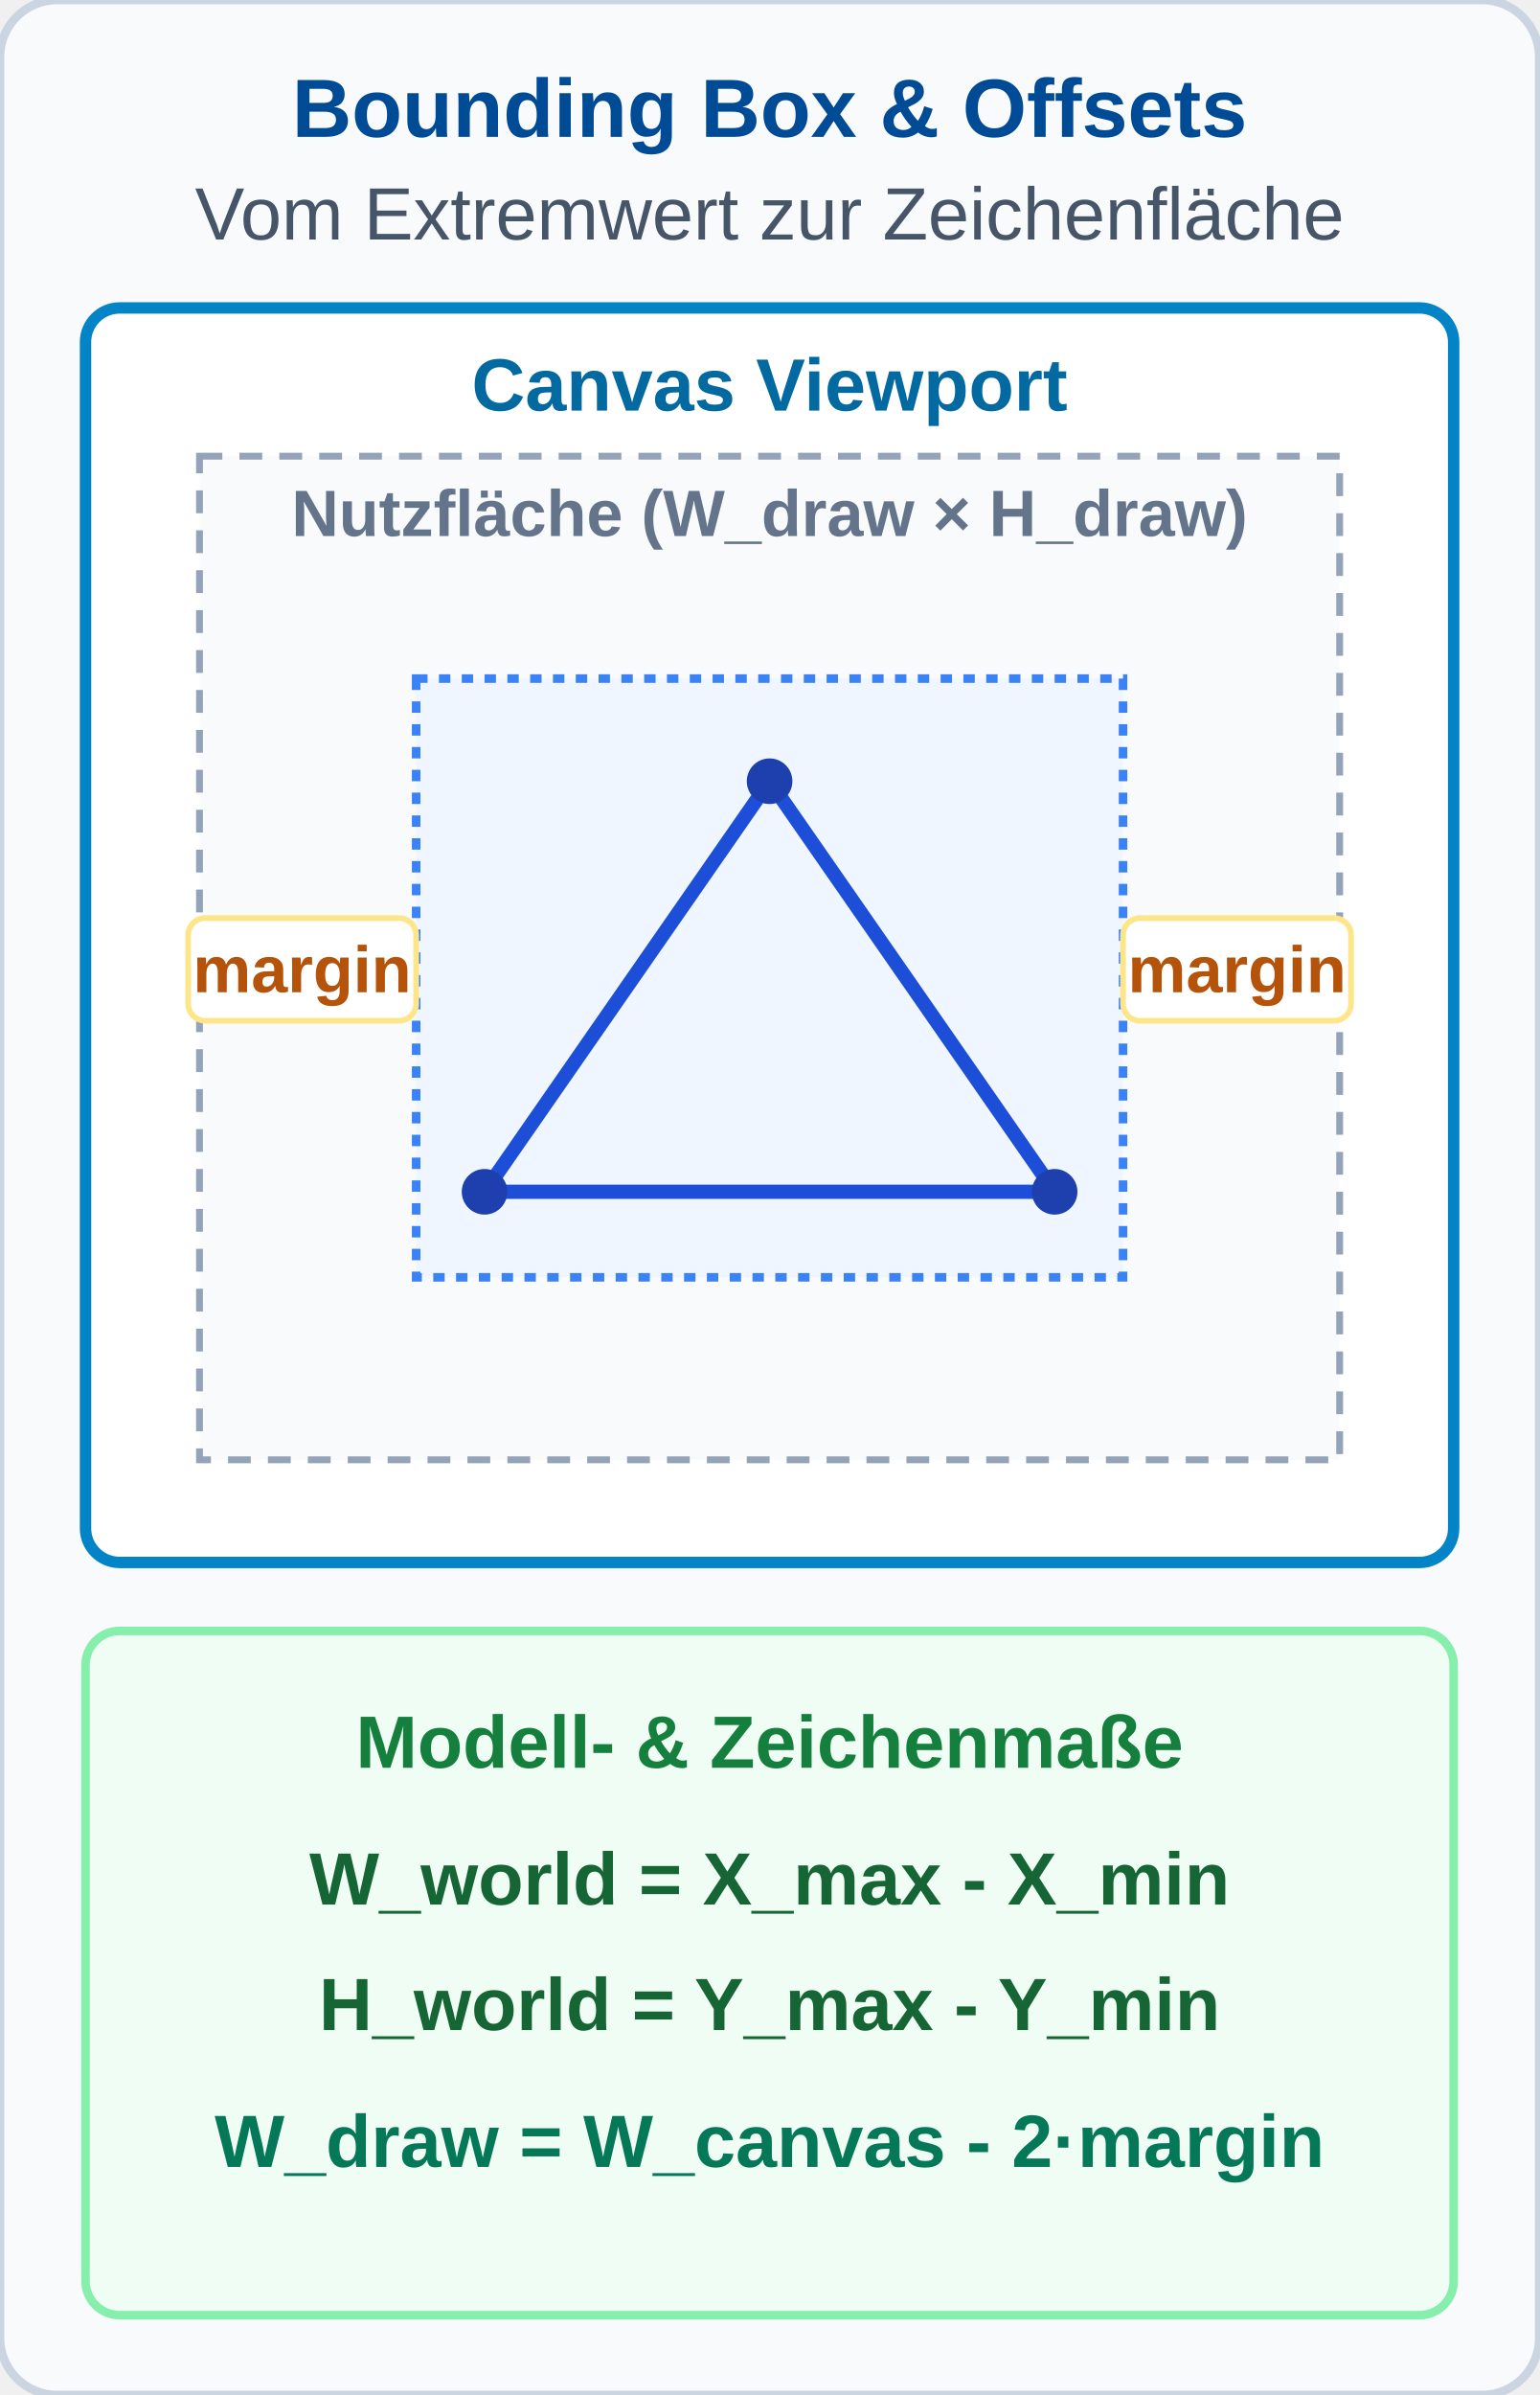
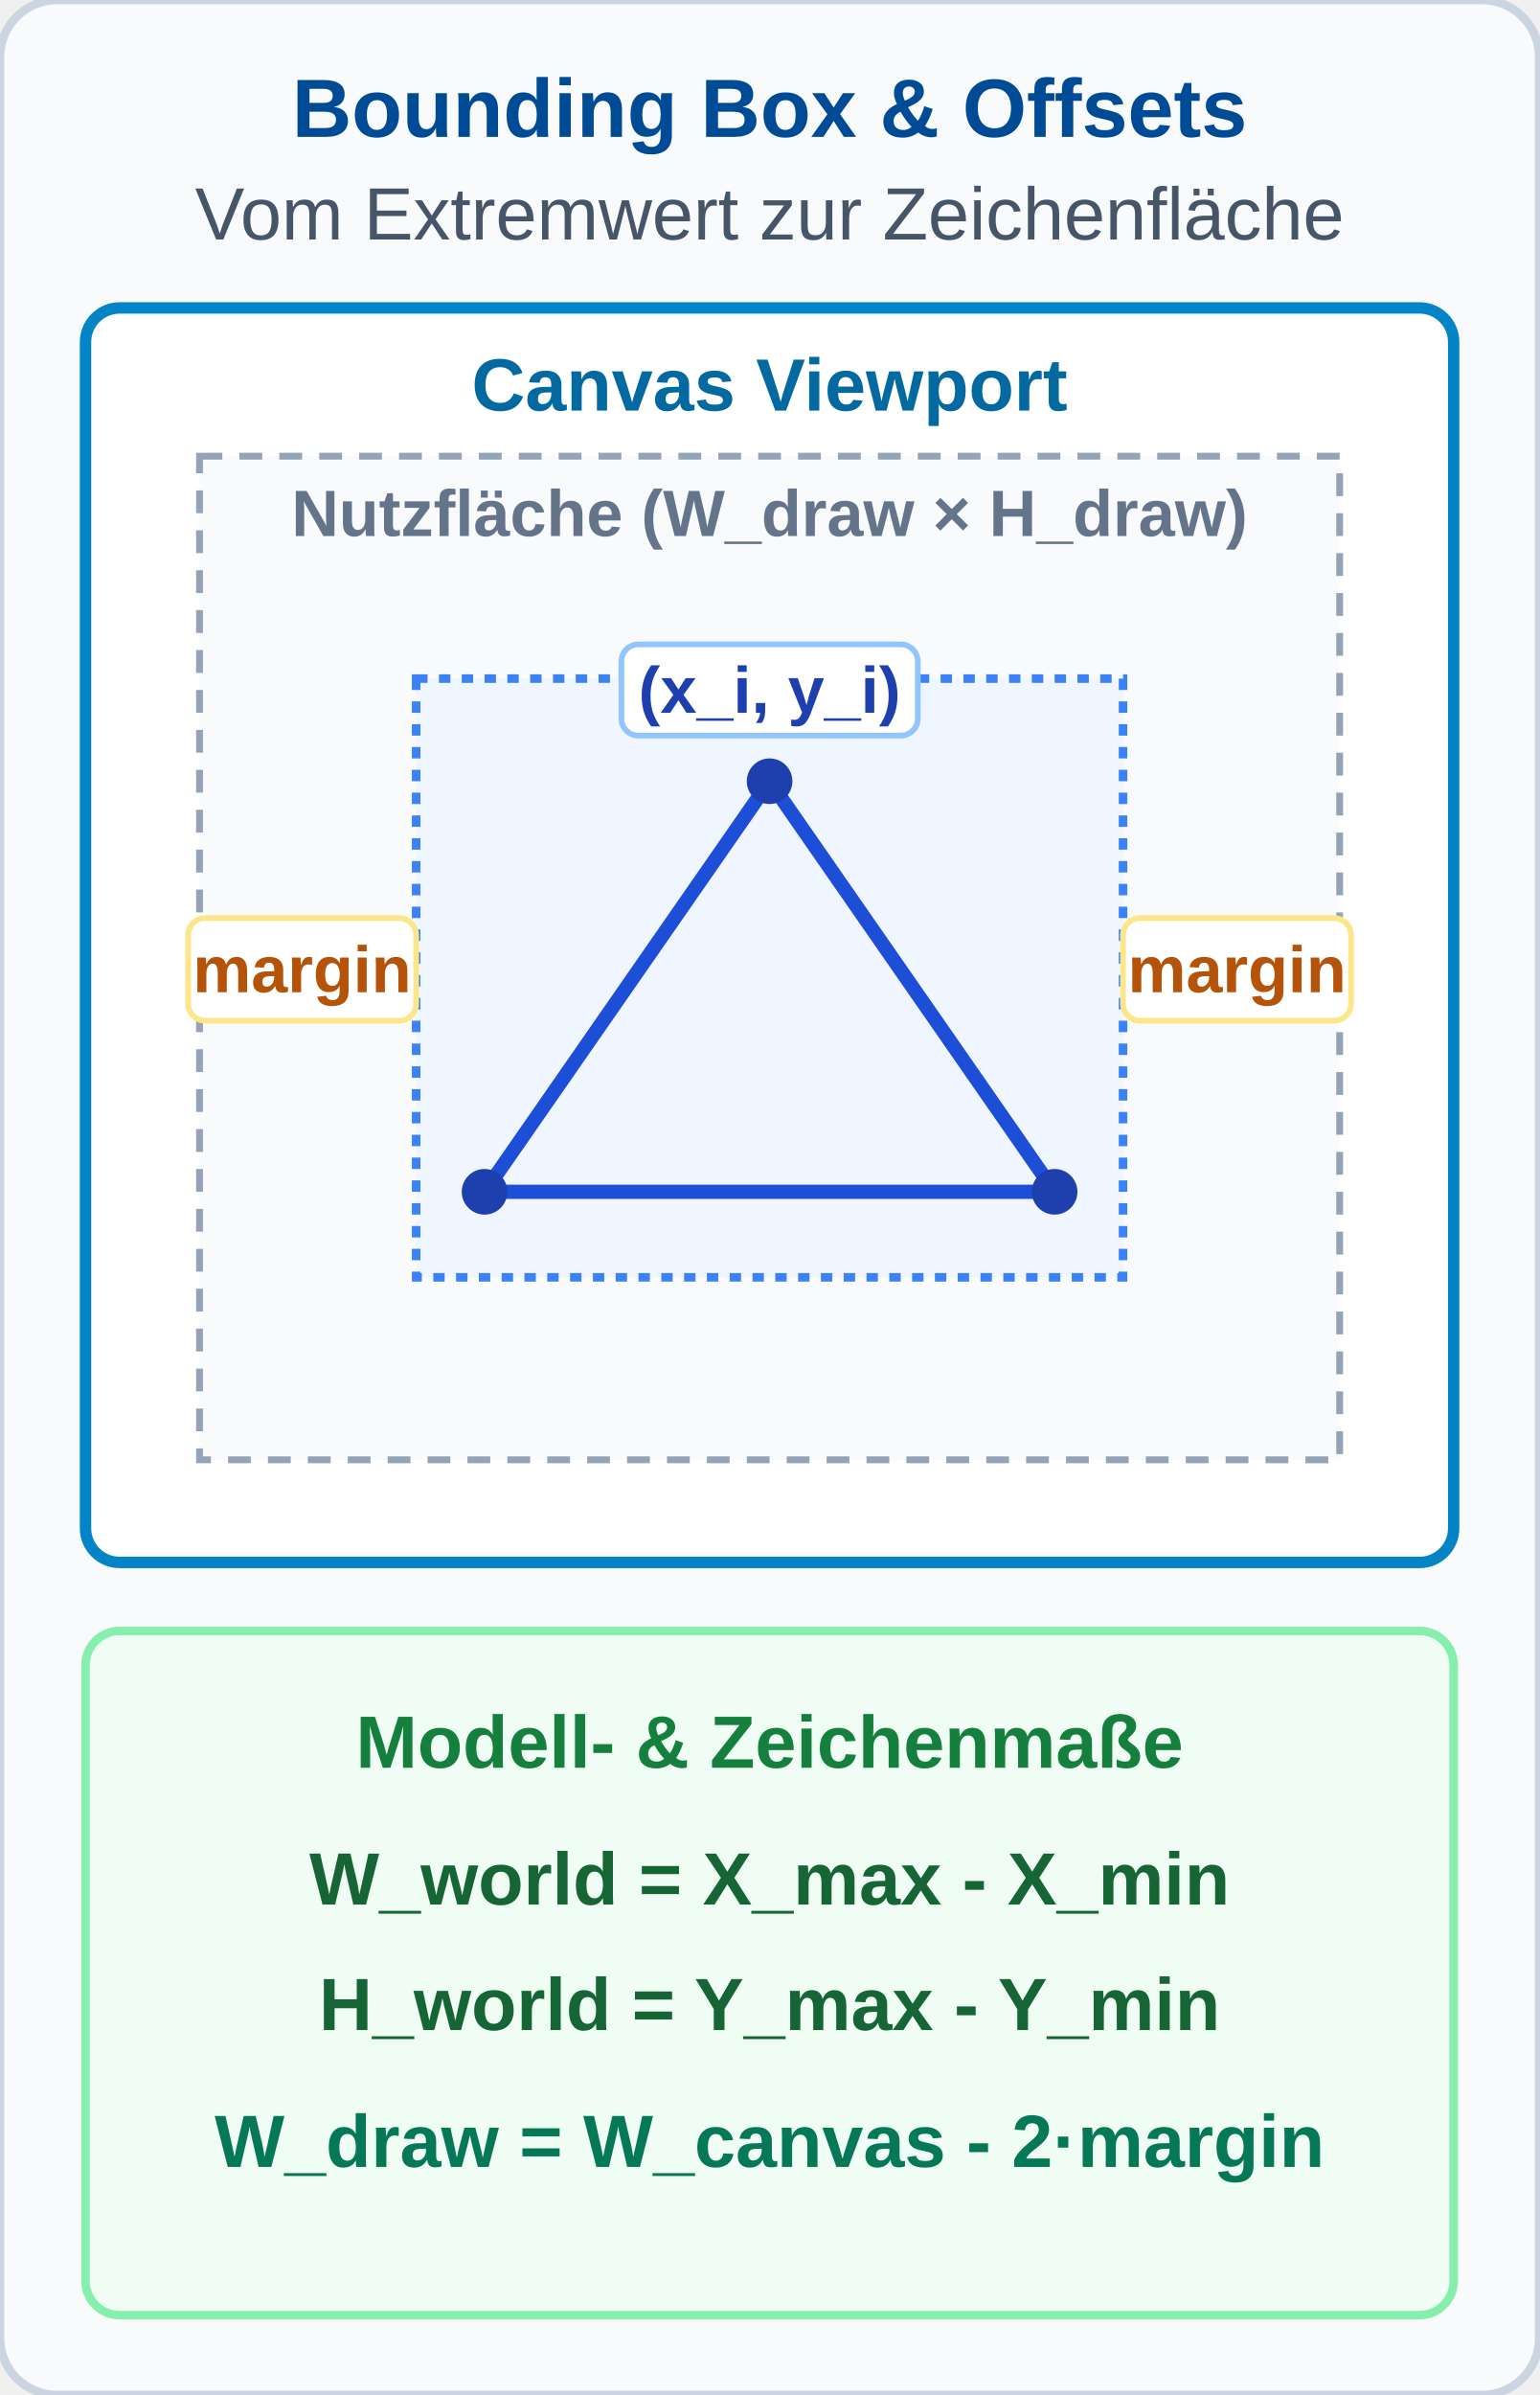
<svg xmlns="http://www.w3.org/2000/svg" viewBox="0 0 270 420" width="270" height="420">
  <defs>
    <style>
      .hdr { font-family: 'Segoe UI', Arial, sans-serif; font-size: 14.5px; font-weight: bold; fill: #004B96; text-anchor: middle; }
      .sub { font-family: 'Segoe UI', Arial, sans-serif; font-size: 13px; fill: #475569; text-anchor: middle; }
      .lbl { font-family: 'Segoe UI', Arial, sans-serif; font-size: 13px; font-weight: bold; text-anchor: middle; }
      .desc { font-family: 'Segoe UI', Arial, sans-serif; font-size: 13px; fill: #334155; text-anchor: middle; }
      .dim { font-family: 'Segoe UI', Arial, sans-serif; font-size: 13px; fill: #0369a1; font-weight: bold; }
    </style>
  </defs>
  <rect width="270" height="420" rx="10" fill="#f8fafc" stroke="#cbd5e1" stroke-width="1.5" />
  <text x="135" y="24" class="hdr">Bounding Box &amp; Offsets</text>
  <text x="135" y="42" class="sub">Vom Extremwert zur Zeichenfläche</text>
  <g transform="translate(15, 54)">
    <rect width="240" height="220" rx="6" fill="#ffffff" stroke="#0284c7" stroke-width="2" />
    <text x="120" y="18" class="dim" style="text-anchor: middle;">Canvas Viewport</text>
    <rect x="20" y="26" width="200" height="176" fill="#f8fafc" stroke="#94a3b8" stroke-width="1.2" stroke-dasharray="4,3" />
    <text x="120" y="40" class="dim" style="font-size: 11.5px; text-anchor: middle; fill: #64748b;">Nutzfläche (W_draw × H_draw)</text>
    <g transform="translate(58, 65)">
      <rect width="124" height="105" fill="#eff6ff" stroke="#3b82f6" stroke-width="1.5" stroke-dasharray="2,2" />
      <polygon points="12,90 112,90 62,18" fill="none" stroke="#1d4ed8" stroke-width="2.5" />
      <circle cx="12" cy="90" r="4" fill="#1e40af" />
      <circle cx="112" cy="90" r="4" fill="#1e40af" />
      <circle cx="62" cy="18" r="4" fill="#1e40af" />
+       <rect x="36" y="-6" width="52" height="16" rx="3" fill="#ffffff" stroke="#93c5fd" stroke-width="1" />
+       <text x="62" y="6" font-family="'Segoe UI', Arial, sans-serif" font-size="11.5" font-weight="bold" fill="#1e40af" text-anchor="middle">(x_i, y_i)</text>
    </g>
    <g transform="translate(18, 107)">
      <rect width="40" height="18" rx="3" fill="#ffffff" stroke="#fde68a" stroke-width="1" />
      <text x="20" y="13" class="dim" style="font-size: 11.5px; fill: #b45309; text-anchor: middle;">margin</text>
    </g>
    <g transform="translate(182, 107)">
      <rect width="40" height="18" rx="3" fill="#ffffff" stroke="#fde68a" stroke-width="1" />
      <text x="20" y="13" class="dim" style="font-size: 11.5px; fill: #b45309; text-anchor: middle;">margin</text>
    </g>
  </g>
  <g transform="translate(15, 286)">
    <rect width="240" height="120" rx="6" fill="#f0fdf4" stroke="#86efac" stroke-width="1.5" />
    <text x="120" y="24" class="lbl" style="fill: #15803d;">Modell- &amp; Zeichenmaße</text>
    <text x="120" y="48" class="desc" style="font-weight: bold; fill: #166534;">W_world = X_max - X_min</text>
    <text x="120" y="70" class="desc" style="font-weight: bold; fill: #166534;">H_world = Y_max - Y_min</text>
    <text x="120" y="94" class="desc" style="font-weight: bold; fill: #047857;">W_draw = W_canvas - 2·margin</text>
  </g>
</svg>
